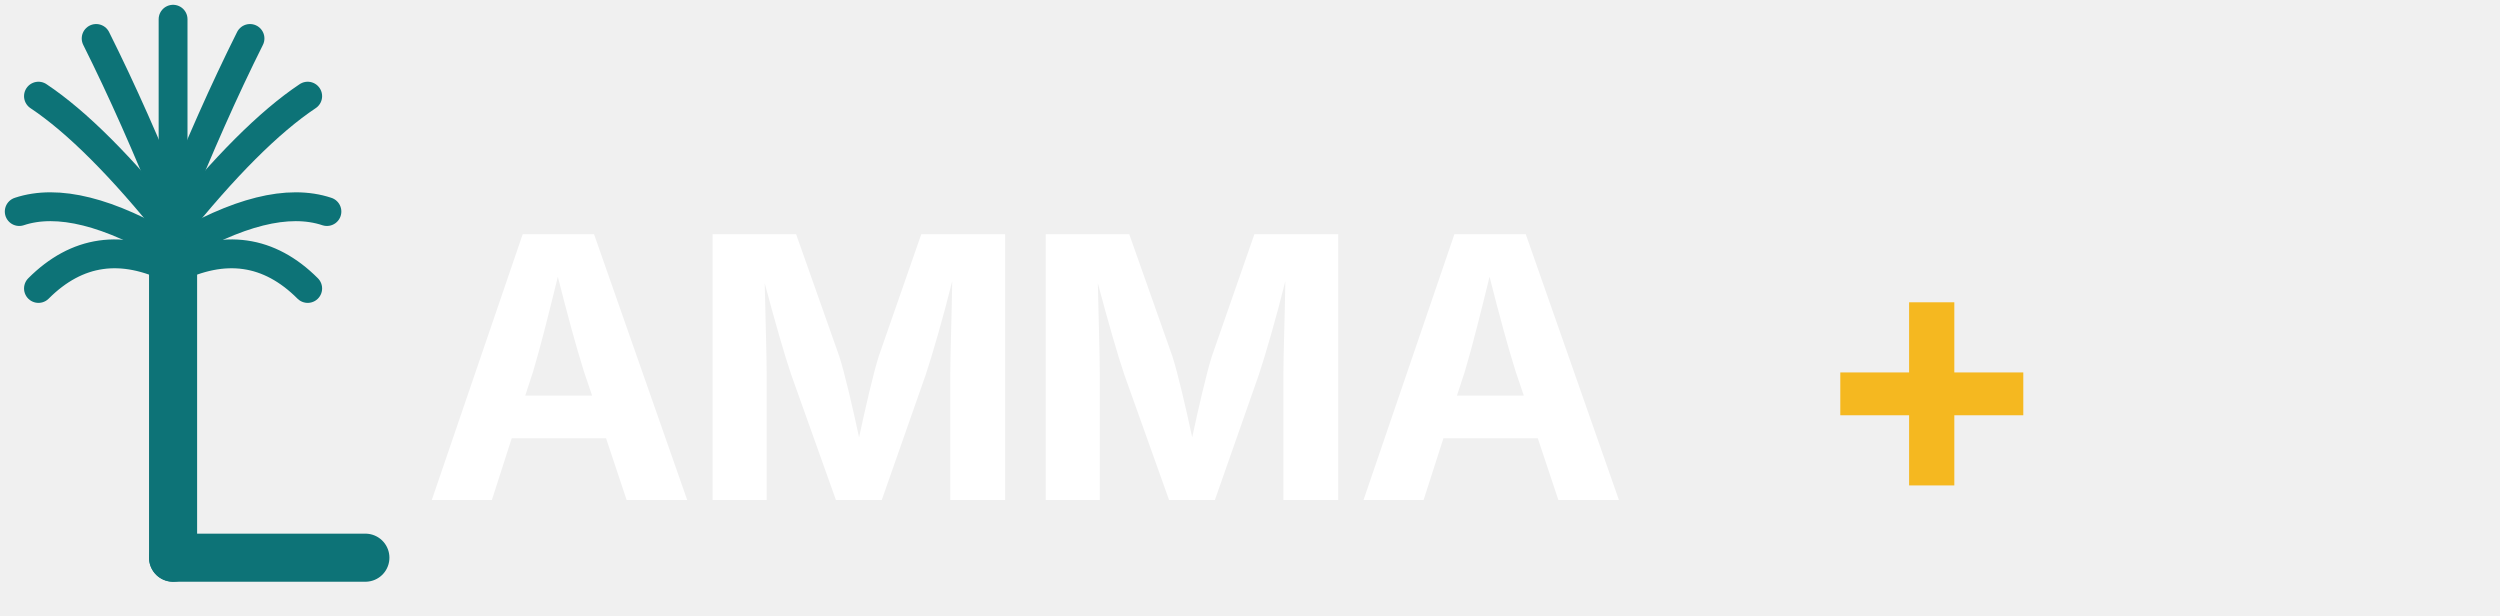
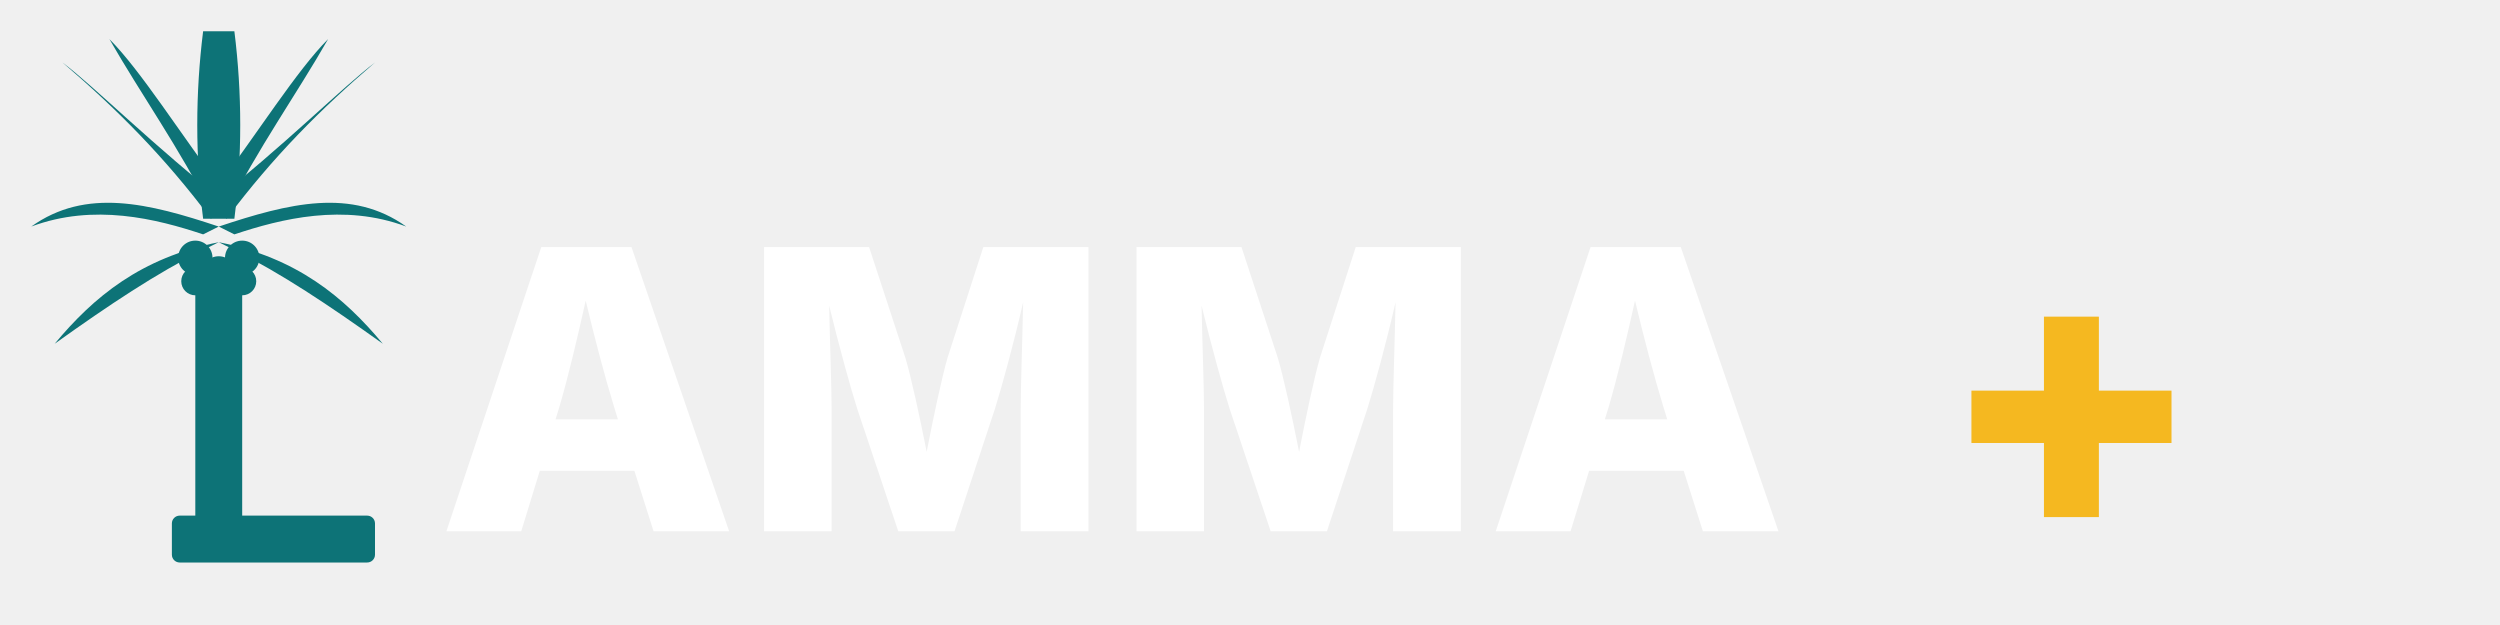
- <svg xmlns="http://www.w3.org/2000/svg" width="260" height="64" viewBox="0 0 260 64" fill="none">
-   <g transform="translate(0, 0)">
-     <path d="M18 58 L18 28" stroke="#0D7377" stroke-width="5" stroke-linecap="round" />
-     <path d="M18 58 L38 58" stroke="#0D7377" stroke-width="5" stroke-linecap="round" />
-     <path d="M18 28 Q10 24 4 30" stroke="#0D7377" stroke-width="3" stroke-linecap="round" fill="none" />
-     <path d="M18 26 Q8 20 2 22" stroke="#0D7377" stroke-width="3" stroke-linecap="round" fill="none" />
-     <path d="M18 24 Q10 14 4 10" stroke="#0D7377" stroke-width="3" stroke-linecap="round" fill="none" />
-     <path d="M18 22 Q14 12 10 4" stroke="#0D7377" stroke-width="3" stroke-linecap="round" fill="none" />
-     <path d="M18 28 Q26 24 32 30" stroke="#0D7377" stroke-width="3" stroke-linecap="round" fill="none" />
-     <path d="M18 26 Q28 20 34 22" stroke="#0D7377" stroke-width="3" stroke-linecap="round" fill="none" />
-     <path d="M18 24 Q26 14 32 10" stroke="#0D7377" stroke-width="3" stroke-linecap="round" fill="none" />
-     <path d="M18 22 Q22 12 26 4" stroke="#0D7377" stroke-width="3" stroke-linecap="round" fill="none" />
-     <path d="M18 24 Q18 12 18 2" stroke="#0D7377" stroke-width="3" stroke-linecap="round" fill="none" />
+ <svg xmlns="http://www.w3.org/2000/svg" width="320" height="80" viewBox="0 0 320 80" fill="none">
+   <g transform="translate(4, 2)">
+     <path d="M22,26 C21,18 21,10 22,2 L26,2 C27,10 27,18 26,26 Z" fill="#0D7377" />
+     <path d="M23,26 C17,18 11,12 4,6 C8,9 16,17 25,24 Z" fill="#0D7377" />
+     <path d="M25,26 C31,18 37,12 44,6 C40,9 32,17 23,24 Z" fill="#0D7377" />
+     <path d="M22,28 C16,26 8,24 0,27 C7,22 15,24 24,27 Z" fill="#0D7377" />
+     <path d="M26,28 C32,26 40,24 48,27 C41,22 33,24 24,27 Z" fill="#0D7377" />
+     <path d="M22,30 C16,33 10,37 3,42 C8,36 14,31 24,29 Z" fill="#0D7377" />
+     <path d="M26,30 C32,33 38,37 45,42 C40,36 34,31 24,29 Z" fill="#0D7377" />
+     <path d="M23,25 C19,17 14,10 10,3 C14,7 19,15 25,23 Z" fill="#0D7377" />
+     <path d="M25,25 C29,17 34,10 38,3 C34,7 29,15 23,23 Z" fill="#0D7377" />
+     <circle cx="21" cy="31" r="2.2" fill="#0D7377" />
+     <circle cx="27" cy="31" r="2.2" fill="#0D7377" />
+     <circle cx="24" cy="33" r="2.2" fill="#0D7377" />
+     <circle cx="21" cy="34" r="1.8" fill="#0D7377" />
+     <circle cx="27" cy="34" r="1.8" fill="#0D7377" />
+     <rect x="21" y="32" width="6" height="36" rx="1" fill="#0D7377" />
+     <rect x="18" y="64" width="26" height="6" rx="1" fill="#0D7377" />
  </g>
-   <text x="44" y="52" font-family="Inter, system-ui, sans-serif" font-weight="700" font-size="38" letter-spacing="-0.02em" fill="#FFFFFF">AMMA</text>
-   <text x="188" y="52" font-family="Inter, system-ui, sans-serif" font-weight="700" font-size="38" fill="#F5B820">+</text>
+   <text x="56" y="68" font-family="Inter, system-ui, sans-serif" font-weight="800" font-size="50" letter-spacing="0.01em" fill="#FFFFFF">AMMA</text>
+   <text x="248" y="68" font-family="Inter, system-ui, sans-serif" font-weight="800" font-size="50" fill="#F5B820">+</text>
</svg>
